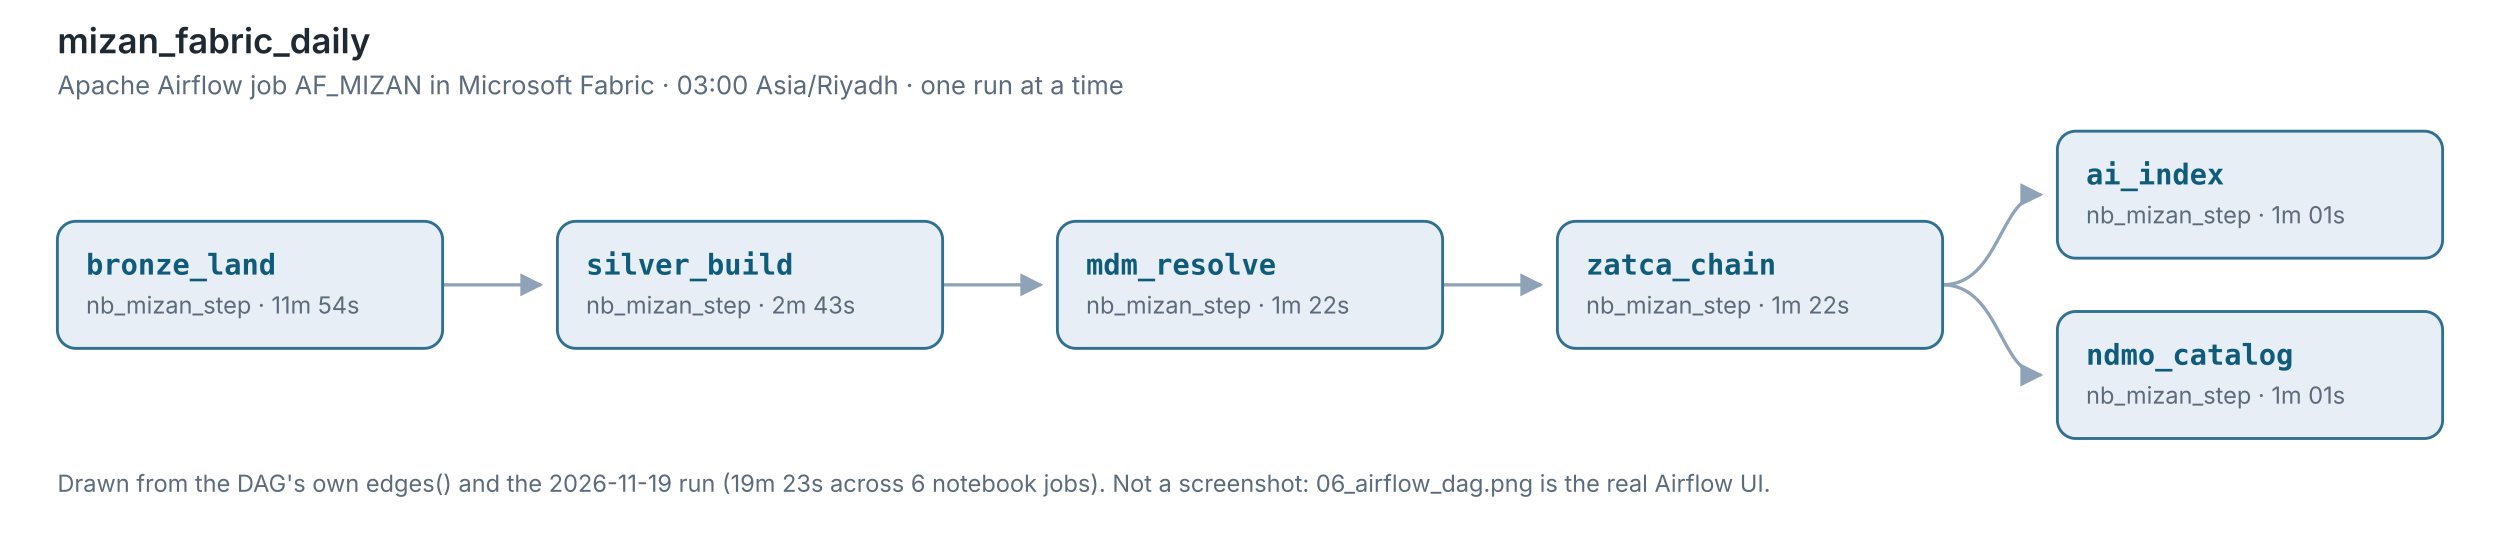
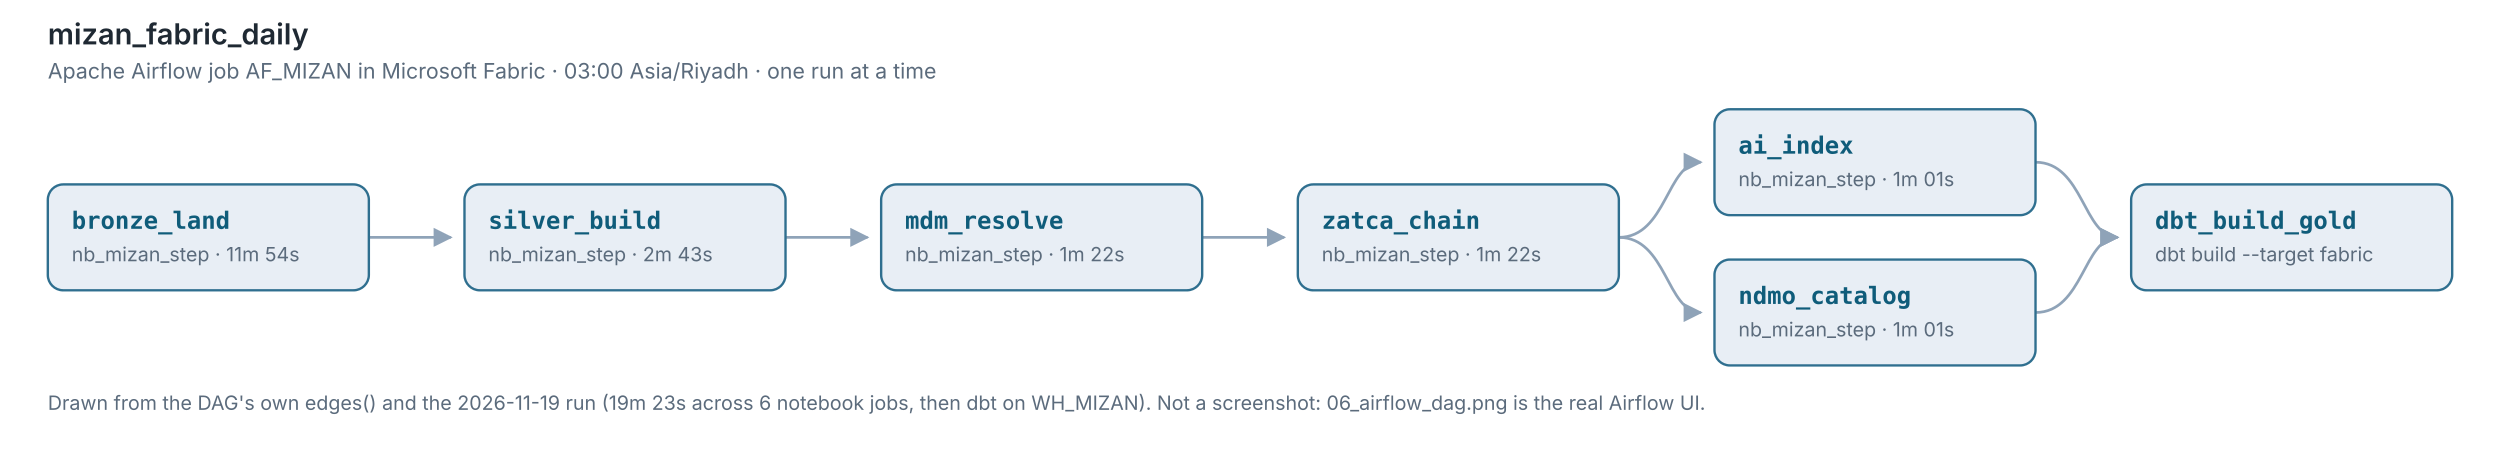
- <svg xmlns="http://www.w3.org/2000/svg" viewBox="0 0 1220 266" width="1220" height="266" font-family="Segoe UI, Inter, system-ui, sans-serif" role="img" aria-label="mizan_fabric_daily: bronze_land then silver_build then mdm_resolve then zatca_chain then ai_index then ndmo_catalog">
+ <svg xmlns="http://www.w3.org/2000/svg" viewBox="0 0 1464 266" width="1464" height="266" font-family="Segoe UI, Inter, system-ui, sans-serif" role="img" aria-label="mizan_fabric_daily: bronze_land then silver_build then mdm_resolve then zatca_chain then ai_index then ndmo_catalog then dbt_build_gold">
  <defs>
    <marker id="a" viewBox="0 0 10 10" refX="9" refY="5" markerWidth="7" markerHeight="7" orient="auto-start-reverse">
      <path d="M0,0 L10,5 L0,10 z" fill="#8fa3b8" />
    </marker>
  </defs>
  <text x="28" y="26" font-size="17" font-weight="600" fill="#1f2933">mizan_fabric_daily</text>
  <text x="28" y="46" font-size="12.5" fill="#5b6b7c">Apache Airflow job AF_MIZAN in Microsoft Fabric · 03:00 Asia/Riyadh · one run at a time</text>
  <path d="M216,139 L264,139" fill="none" stroke="#8fa3b8" stroke-width="1.6" marker-end="url(#a)" />
  <path d="M460,139 L508,139" fill="none" stroke="#8fa3b8" stroke-width="1.6" marker-end="url(#a)" />
  <path d="M704,139 L752,139" fill="none" stroke="#8fa3b8" stroke-width="1.6" marker-end="url(#a)" />
  <path d="M948,139 C976.0,139 976.0,95 996,95" fill="none" stroke="#8fa3b8" stroke-width="1.6" marker-end="url(#a)" />
  <path d="M948,139 C976.0,139 976.0,183 996,183" fill="none" stroke="#8fa3b8" stroke-width="1.6" marker-end="url(#a)" />
+   <path d="M1192,95 C1220.0,95 1220.0,139 1240,139" fill="none" stroke="#8fa3b8" stroke-width="1.6" marker-end="url(#a)" />
+   <path d="M1192,183 C1220.0,183 1220.0,139 1240,139" fill="none" stroke="#8fa3b8" stroke-width="1.6" marker-end="url(#a)" />
  <rect x="28" y="108" width="188" height="62" rx="9" fill="#e8eef5" stroke="#2f6f8f" stroke-width="1.4" />
  <text x="42" y="134" font-size="14" font-weight="600" fill="#0f5c7a" font-family="Consolas, monospace">bronze_land</text>
  <text x="42" y="153" font-size="11.5" fill="#5b6b7c">nb_mizan_step · 11m 54s</text>
  <rect x="272" y="108" width="188" height="62" rx="9" fill="#e8eef5" stroke="#2f6f8f" stroke-width="1.4" />
  <text x="286" y="134" font-size="14" font-weight="600" fill="#0f5c7a" font-family="Consolas, monospace">silver_build</text>
  <text x="286" y="153" font-size="11.5" fill="#5b6b7c">nb_mizan_step · 2m 43s</text>
  <rect x="516" y="108" width="188" height="62" rx="9" fill="#e8eef5" stroke="#2f6f8f" stroke-width="1.4" />
  <text x="530" y="134" font-size="14" font-weight="600" fill="#0f5c7a" font-family="Consolas, monospace">mdm_resolve</text>
  <text x="530" y="153" font-size="11.5" fill="#5b6b7c">nb_mizan_step · 1m 22s</text>
  <rect x="760" y="108" width="188" height="62" rx="9" fill="#e8eef5" stroke="#2f6f8f" stroke-width="1.4" />
  <text x="774" y="134" font-size="14" font-weight="600" fill="#0f5c7a" font-family="Consolas, monospace">zatca_chain</text>
  <text x="774" y="153" font-size="11.5" fill="#5b6b7c">nb_mizan_step · 1m 22s</text>
  <rect x="1004" y="64" width="188" height="62" rx="9" fill="#e8eef5" stroke="#2f6f8f" stroke-width="1.4" />
  <text x="1018" y="90" font-size="14" font-weight="600" fill="#0f5c7a" font-family="Consolas, monospace">ai_index</text>
  <text x="1018" y="109" font-size="11.5" fill="#5b6b7c">nb_mizan_step · 1m 01s</text>
  <rect x="1004" y="152" width="188" height="62" rx="9" fill="#e8eef5" stroke="#2f6f8f" stroke-width="1.4" />
  <text x="1018" y="178" font-size="14" font-weight="600" fill="#0f5c7a" font-family="Consolas, monospace">ndmo_catalog</text>
  <text x="1018" y="197" font-size="11.5" fill="#5b6b7c">nb_mizan_step · 1m 01s</text>
-   <text x="28" y="240" font-size="11.5" fill="#5b6b7c">Drawn from the DAG's own edges() and the 2026-11-19 run (19m 23s across 6 notebook jobs). Not a screenshot: 06_airflow_dag.png is the real Airflow UI.</text>
+   <rect x="1248" y="108" width="188" height="62" rx="9" fill="#e8eef5" stroke="#2f6f8f" stroke-width="1.4" />
+   <text x="1262" y="134" font-size="14" font-weight="600" fill="#0f5c7a" font-family="Consolas, monospace">dbt_build_gold</text>
+   <text x="1262" y="153" font-size="11.5" fill="#5b6b7c">dbt build --target fabric</text>
+   <text x="28" y="240" font-size="11.5" fill="#5b6b7c">Drawn from the DAG's own edges() and the 2026-11-19 run (19m 23s across 6 notebook jobs, then dbt on WH_MIZAN). Not a screenshot: 06_airflow_dag.png is the real Airflow UI.</text>
</svg>
